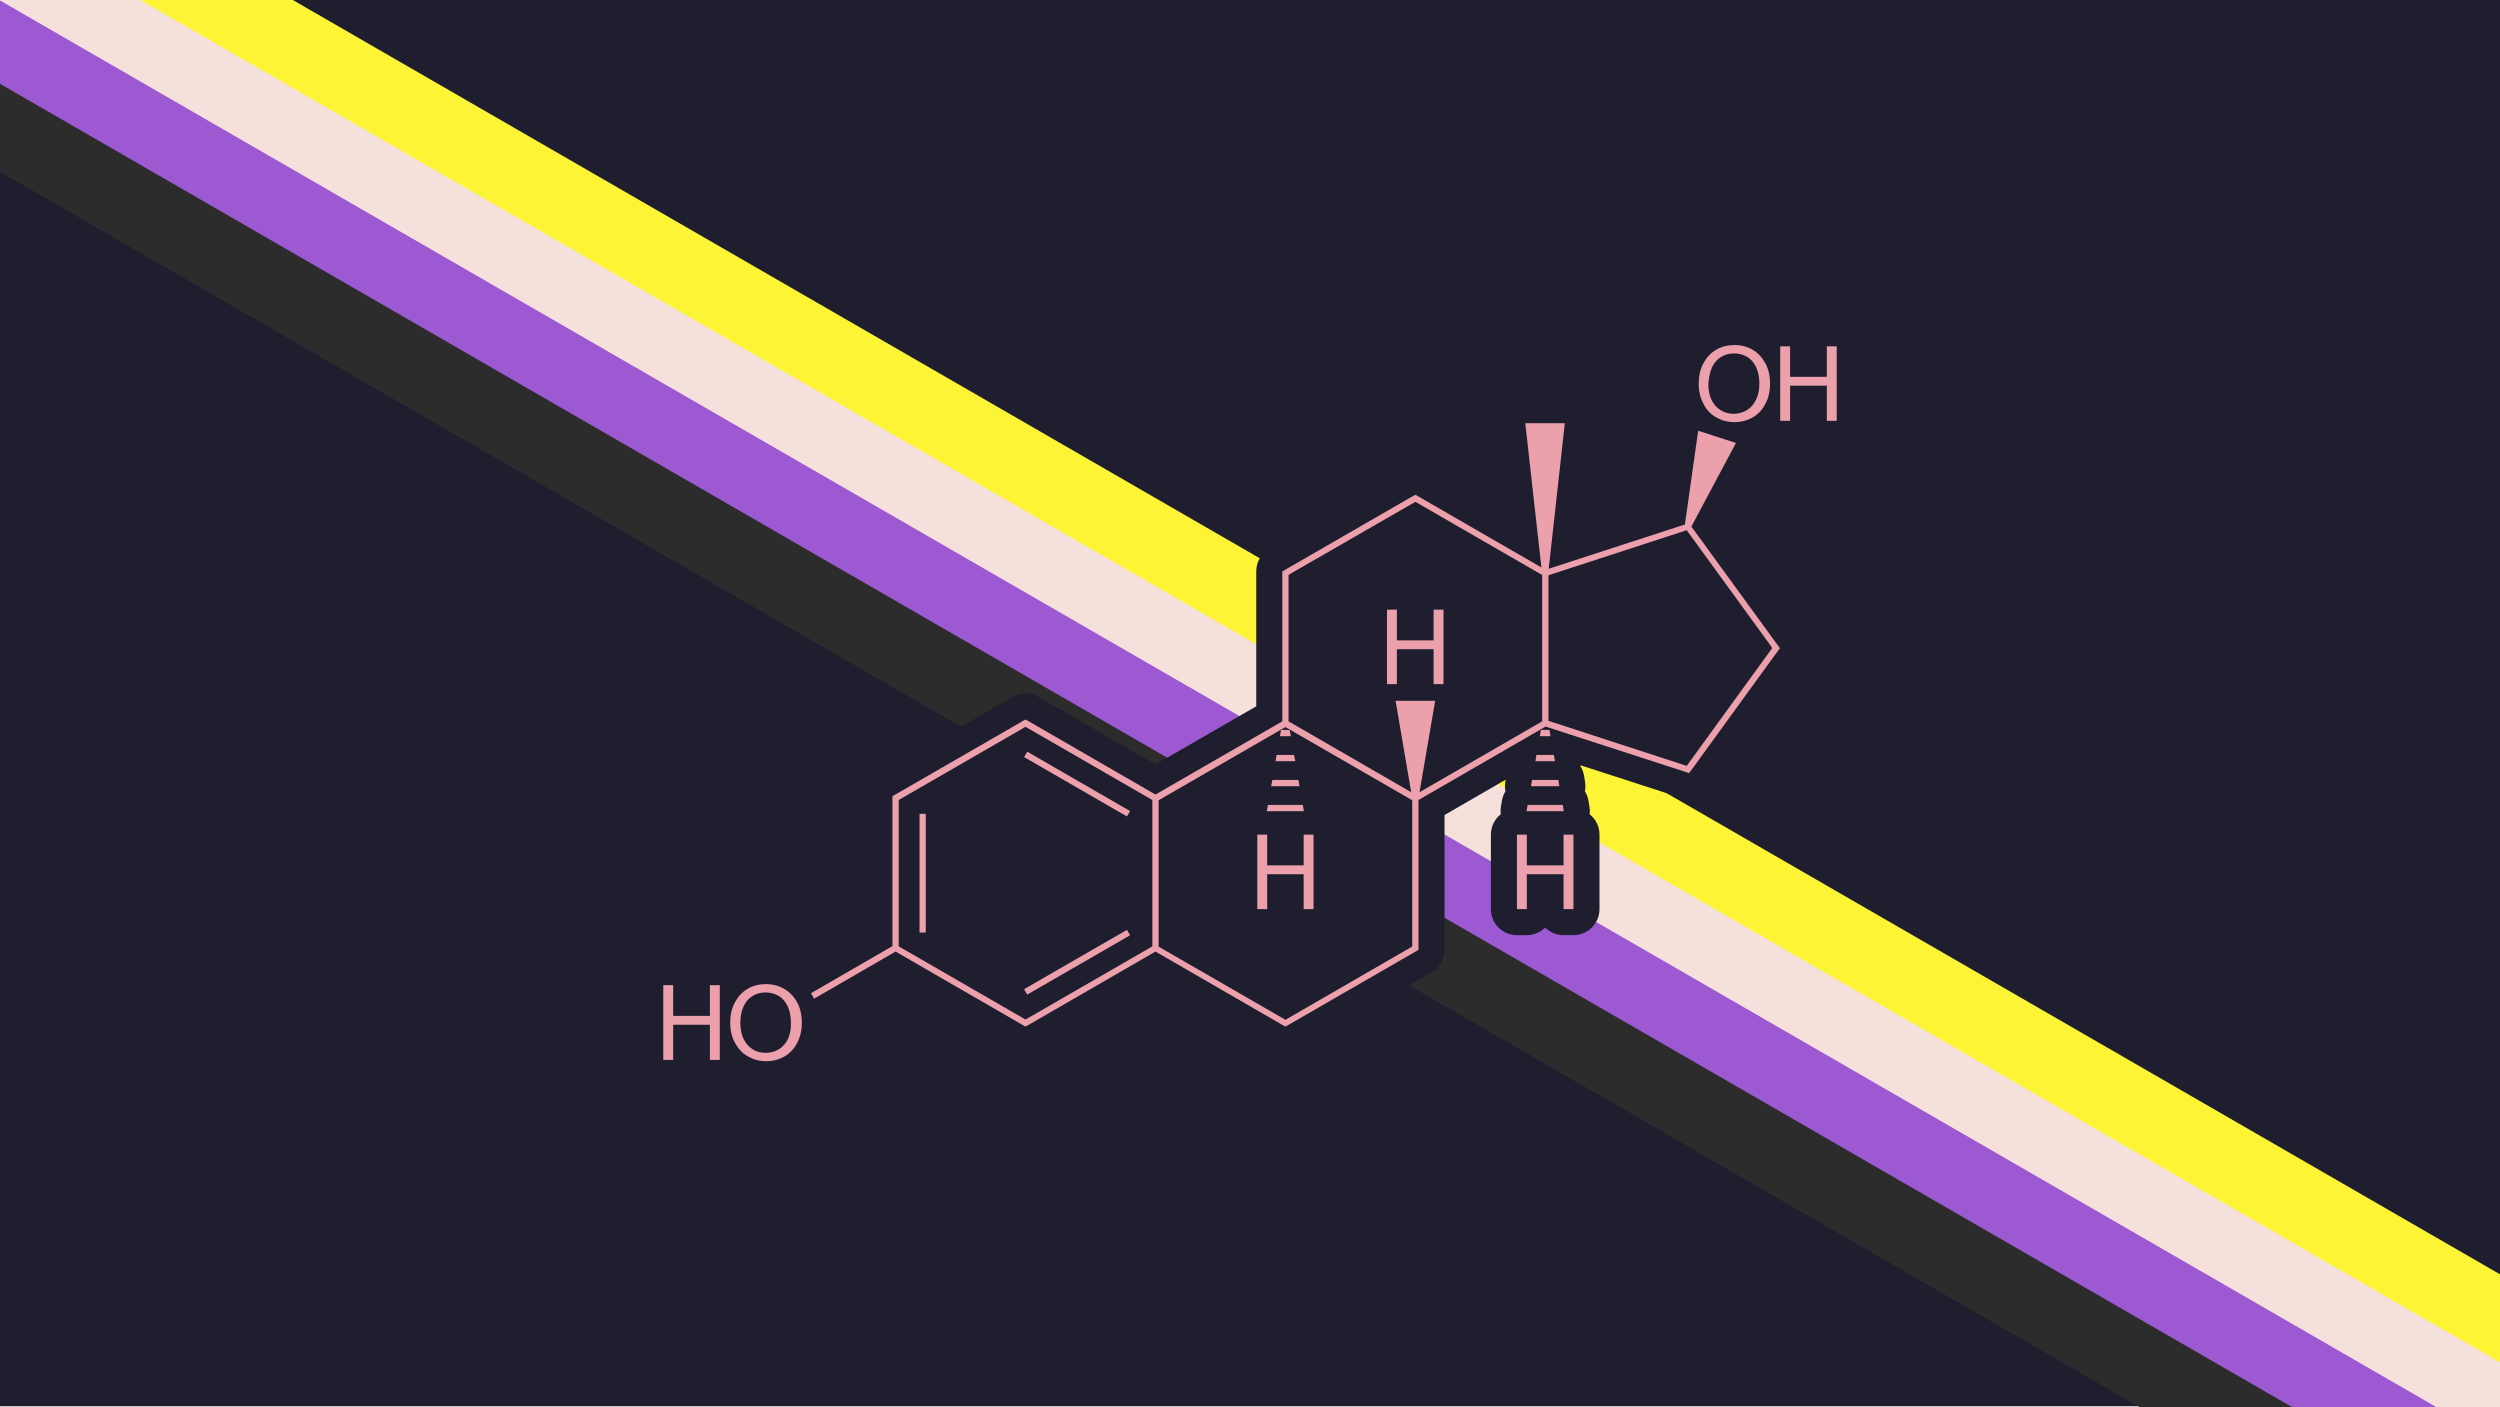
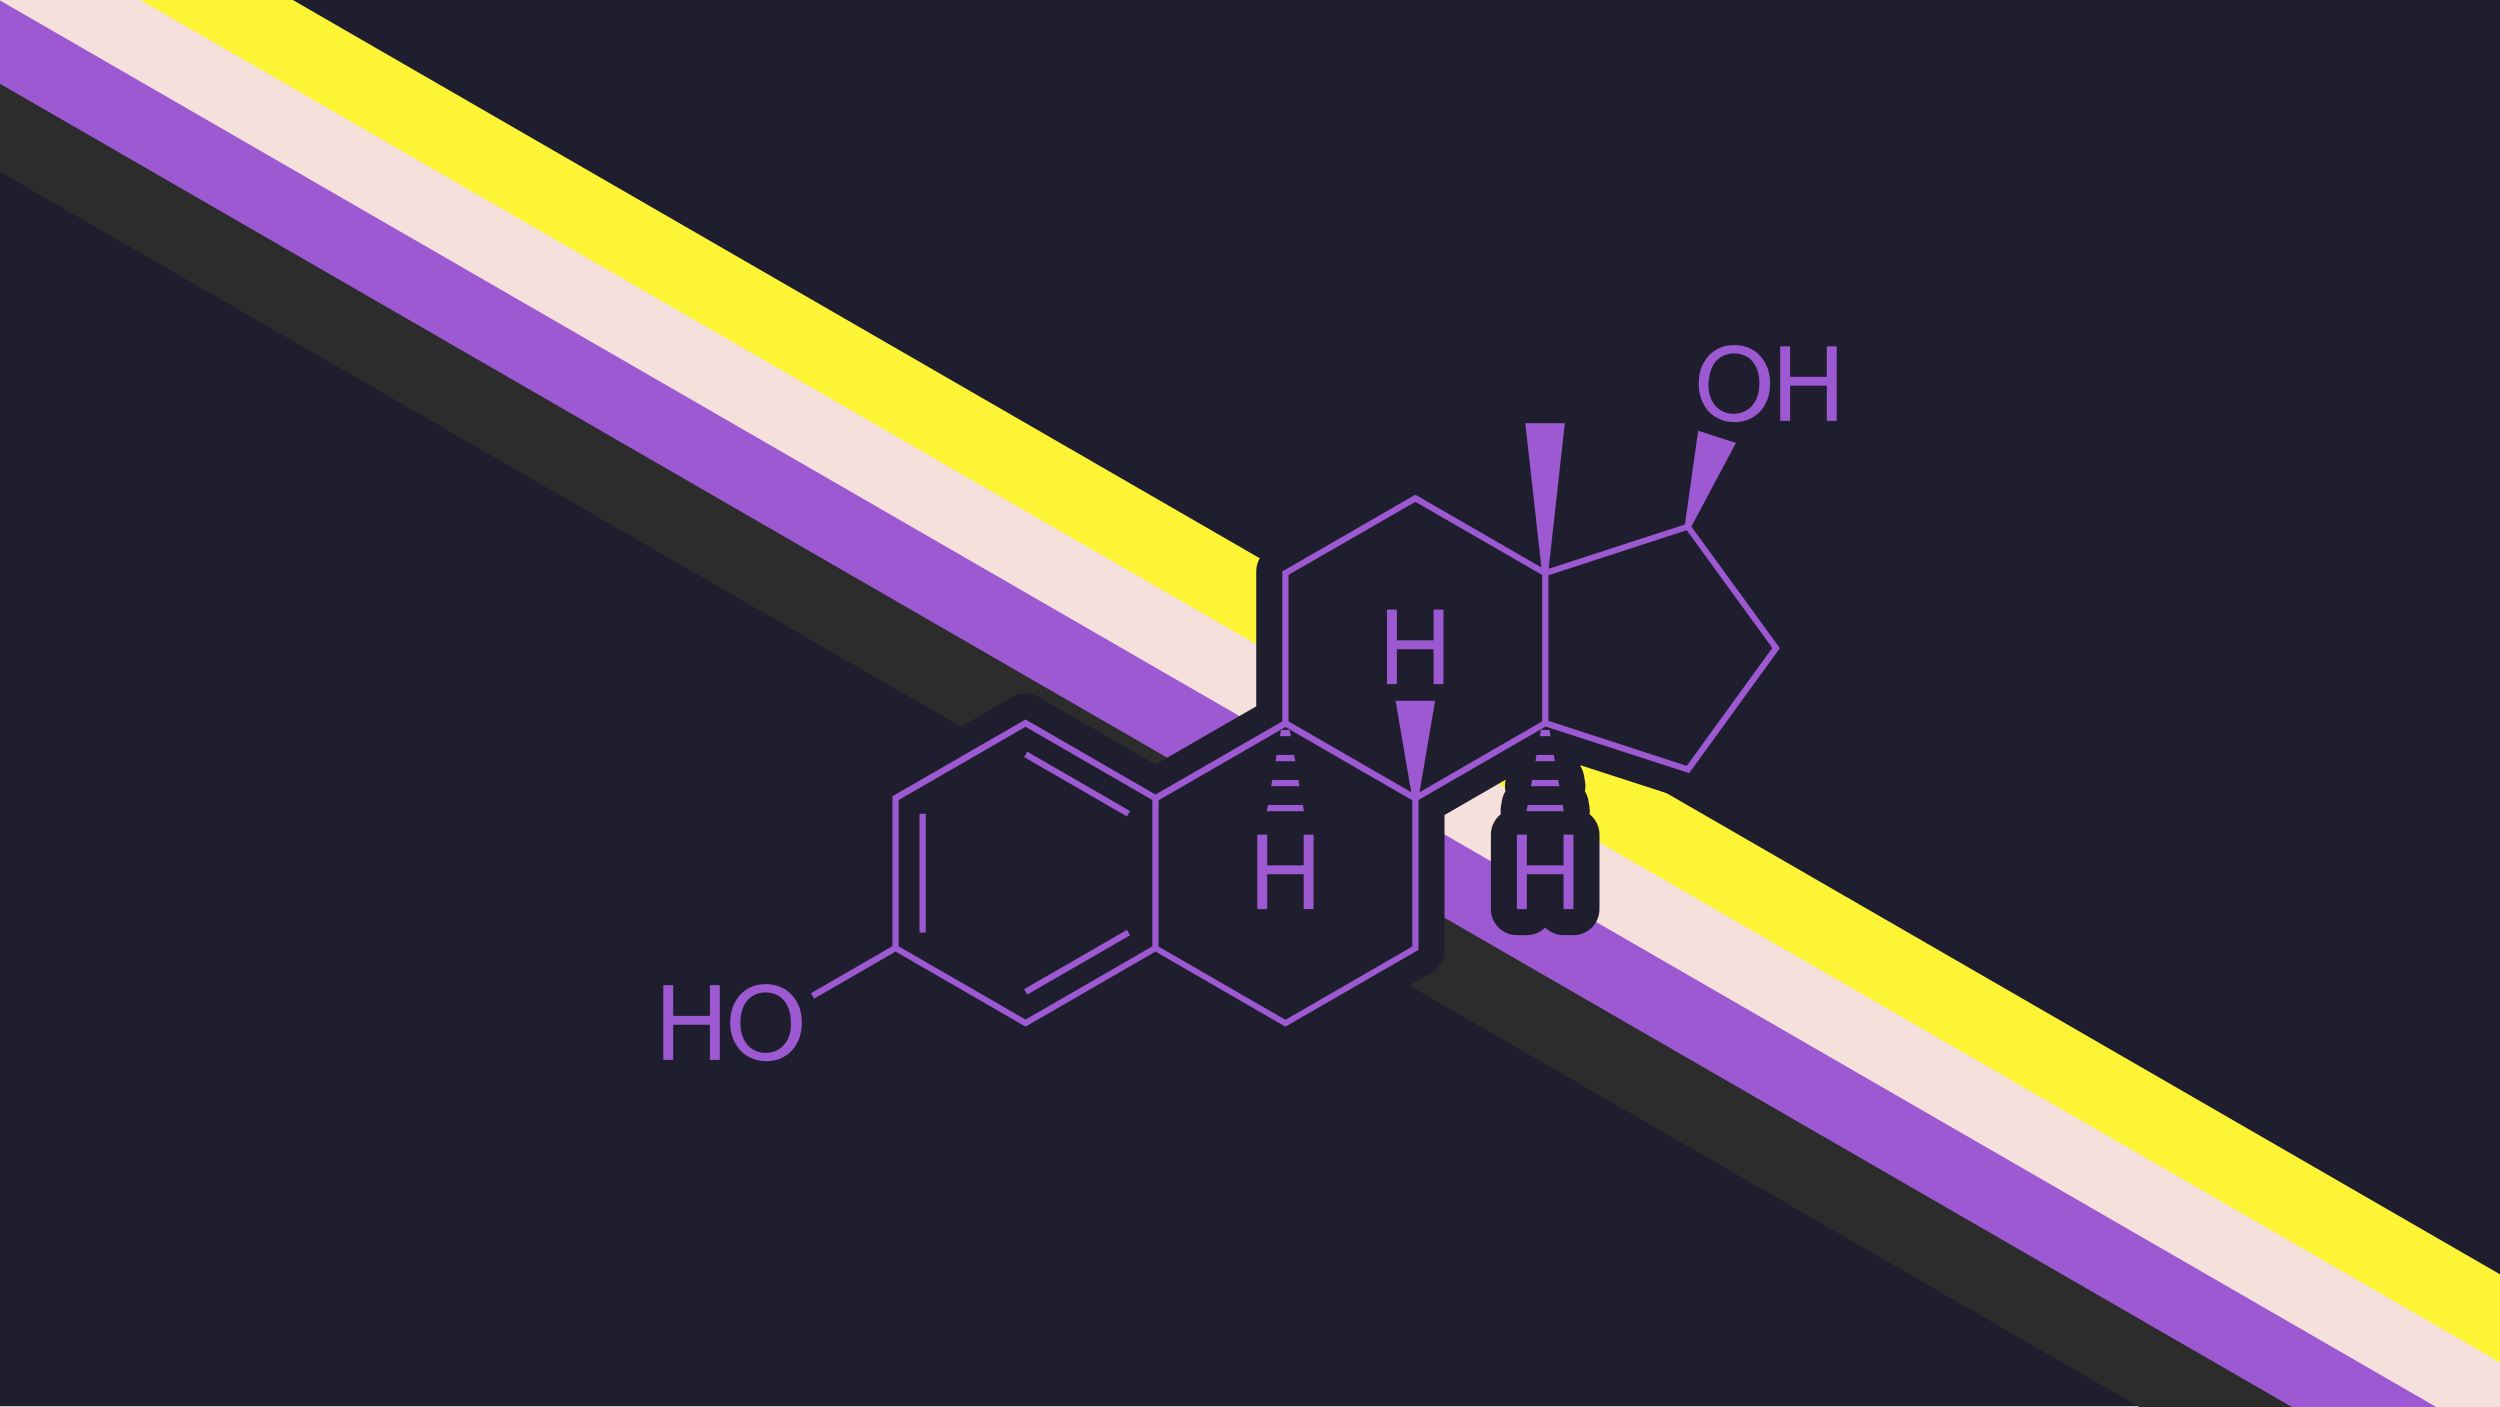
<svg xmlns="http://www.w3.org/2000/svg" version="1.1" id="Слой_1" x="0px" y="0px" viewBox="0 0 1920 1080" xml:space="preserve" width="2560" height="1440">
  <defs id="defs45" />
  <rect style="fill:#1e1e2e;fill-opacity:1;stroke:none;stroke-width:20;stroke-linecap:round;stroke-linejoin:round;stroke-miterlimit:4;stroke-dasharray:none;stroke-opacity:1;paint-order:stroke fill markers" id="rect4909" width="1920" height="1080" x="0" y="0" />
  <g id="g1172" transform="matrix(6.444821,3.720919,0.3660296,-0.6339818,-1691.134,-821.5713)">
    <path id="path1159" d="M 0.627,181.589 H 800.627 v 80 H 0.627 Z" style="fill:#f5e0dc" />
    <path id="path1159-5" d="m -138.85,256.728 h 800 v 80 h -800 z" style="fill:#fcf434;fill-opacity:1" />
    <path id="path1159-6" d="m -188.721,102.706 h 800 v 80 h -800 z" style="fill:#9c59d1;fill-opacity:1" />
    <path id="path1159-6-7" d="M -217.828,27.016 H 582.172 V 107.016 H -217.828 Z" style="fill:#2c2c2c;fill-opacity:1" />
  </g>
  <g id="g1101" transform="matrix(2,-2.2196323e-8,2.2196323e-8,2,1.999983,-1013.4)">
    <path id="rect2" d="m 665,629.2 c -4.115,0 -8.328,0.965 -12.078,3.197 -3.876,2.251 -6.73,5.583 -8.602,9.014 -2.176,3.989 -3.02,8.309 -3.02,12.588 0,3.859 0.764,7.751 2.463,11.322 -1.381,1.49 -2.275,3.364 -2.564,5.375 l -4.225,29.822 -31.627,10.279 4.492,-40.496 c 0.656,-5.923 -3.981,-11.101 -9.939,-11.102 h -15.201 c -5.962,10e-4 -10.599,5.186 -9.938,11.111 l 4,35.738 -28.928,-16.691 -1.664,-0.979 c -0.195,-0.115 -0.395,-0.223 -0.598,-0.324 l -0.6,-0.301 c -2.816,-1.408 -6.13,-1.408 -8.945,0 l -0.6,0.301 c -0.177,0.088 -0.352,0.182 -0.523,0.281 l -48.201,27.801 c -0.025,0.014 -0.05,0.029 -0.074,0.043 l -1.406,0.826 -0.295,0.148 c -3.387,1.694 -5.527,5.156 -5.527,8.943 v 0.701 2 49.125 l -38.697,22.328 -42.566,-24.592 -1.666,-0.98 c -0.195,-0.115 -0.395,-0.224 -0.598,-0.326 l -0.602,-0.299 c -2.815,-1.407 -6.128,-1.407 -8.943,0 l -0.6,0.299 c -0.204,0.102 -0.404,0.211 -0.6,0.326 l -1.662,0.979 -47.904,27.629 -0.334,0.168 c -3.388,1.694 -5.528,5.156 -5.529,8.943 v 0.699 2 49.133 l -25.057,14.49 c -0.512,-0.353 -1.036,-0.692 -1.582,-1.004 -3.584,-2.048 -7.822,-3.119 -11.961,-3.119 -3.823,0 -7.726,0.848 -11.268,2.756 -1.8,-1.518 -4.077,-2.352 -6.432,-2.355 h -3.801 c -2.642,0.004 -5.176,1.053 -7.047,2.918 -1.873,-1.867 -4.409,-2.916 -7.053,-2.918 h -3.801 c -5.523,5.5e-4 -9.999,4.477 -10,10 v 28.701 c 5.5e-4,5.523 4.477,9.999 10,10 h 3.801 c 2.643,-0.003 5.177,-1.052 7.049,-2.918 1.872,1.866 4.407,2.915 7.051,2.918 h 3.801 c 2.356,3.7e-4 4.636,-0.831 6.439,-2.348 3.257,1.717 7.228,2.848 11.359,2.848 4.138,0 8.379,-1.071 11.963,-3.119 3.733,-2.133 6.853,-5.516 8.805,-9.256 1.942,-3.723 2.934,-8.092 2.934,-12.426 0,-0.234 -0.014,-0.469 -0.019,-0.703 l 26.021,-15.047 42.561,24.59 1.666,0.979 c 0.196,0.116 0.396,0.224 0.6,0.326 l 0.6,0.299 c 2.815,1.407 6.128,1.407 8.943,0 l 0.602,-0.299 c 0.203,-0.102 0.402,-0.211 0.598,-0.326 l 1.666,-0.979 42.562,-24.59 44.297,25.607 c 0.174,0.101 0.351,0.197 0.531,0.287 l 0.6,0.299 c 2.816,1.408 6.13,1.408 8.945,0 l 0.6,-0.299 c 0.203,-0.102 0.402,-0.211 0.598,-0.326 l 1.664,-0.977 47.904,-27.631 0.334,-0.166 c 3.388,-1.694 5.528,-5.157 5.527,-8.945 v -0.699 -2 -49.129 l 23.479,-13.566 -0.143,0.852 c -0.194,1.19 -0.172,2.406 0.066,3.588 -0.685,1.104 -1.149,2.33 -1.365,3.611 l -0.4,2.4 c -0.153,0.935 -0.173,1.887 -0.059,2.828 -2.383,1.895 -3.774,4.772 -3.777,7.816 v 28.6 c 5.5e-4,5.523 4.477,9.999 10,10 h 3.801 c 2.642,-0.004 5.176,-1.053 7.047,-2.918 1.873,1.867 4.409,2.916 7.053,2.918 h 3.799 c 5.523,-5.5e-4 9.999,-4.477 10,-10 v -28.6 c -4.8e-4,-3.05 -1.393,-5.933 -3.781,-7.83 0.115,-0.936 0.096,-1.884 -0.055,-2.814 l -0.398,-2.4 c -0.216,-1.282 -0.679,-2.51 -1.365,-3.615 0.237,-1.181 0.259,-2.395 0.064,-3.584 l -0.4,-2.4 c -0.216,-1.281 -0.679,-2.507 -1.363,-3.611 0.026,-0.122 0.049,-0.244 0.07,-0.367 l 37.531,12.166 0.586,0.219 c 4.239,1.59 9.018,0.134 11.65,-3.551 l 0.432,-0.605 1.131,-1.506 c 0.031,-0.042 0.061,-0.084 0.092,-0.127 l 31.455,-43.336 1.152,-1.537 c 0.046,-0.062 0.092,-0.124 0.137,-0.188 l 0.5,-0.701 c 2.483,-3.477 2.483,-8.148 0,-11.625 l -0.5,-0.699 c -0.045,-0.063 -0.09,-0.126 -0.137,-0.188 l -1.176,-1.568 -0.023,-0.031 -28.533,-39.223 14.158,-26.576 c 0.83,-1.566 1.229,-3.323 1.156,-5.094 0.237,-0.114 0.465,-0.243 0.697,-0.365 1.784,1.458 4.016,2.256 6.32,2.258 h 3.801 c 2.642,-0.004 5.176,-1.053 7.047,-2.918 1.873,1.867 4.409,2.916 7.053,2.918 h 3.801 c 5.523,-5.5e-4 9.999,-4.477 10,-10 v -28.6 c -5.5e-4,-5.523 -4.477,-9.999 -10,-10 h -3.801 c -2.643,0.003 -5.177,1.052 -7.049,2.918 -1.872,-1.866 -4.407,-2.915 -7.051,-2.918 h -3.801 c -2.304,0.002 -4.537,0.8 -6.32,2.258 -3.435,-1.807 -7.398,-2.758 -11.279,-2.758 z" style="color:#000000;font-style:normal;font-variant:normal;font-weight:normal;font-stretch:normal;font-size:medium;line-height:normal;font-family:sans-serif;font-variant-ligatures:normal;font-variant-position:normal;font-variant-caps:normal;font-variant-numeric:normal;font-variant-alternates:normal;font-feature-settings:normal;text-indent:0;text-align:start;text-decoration:none;text-decoration-line:none;text-decoration-style:solid;text-decoration-color:#000000;letter-spacing:normal;word-spacing:normal;text-transform:none;writing-mode:lr-tb;direction:ltr;text-orientation:mixed;dominant-baseline:auto;baseline-shift:baseline;text-anchor:start;white-space:normal;shape-padding:0;clip-rule:nonzero;display:inline;overflow:visible;visibility:visible;opacity:1;isolation:auto;mix-blend-mode:normal;color-interpolation:sRGB;color-interpolation-filters:linearRGB;solid-color:#000000;solid-opacity:1;vector-effect:none;fill:#1e1e2e;fill-opacity:1;fill-rule:nonzero;stroke:none;stroke-width:20;stroke-linecap:round;stroke-linejoin:round;stroke-miterlimit:4;stroke-dasharray:none;stroke-dashoffset:0;stroke-opacity:1;paint-order:stroke fill markers;color-rendering:auto;image-rendering:auto;shape-rendering:auto;text-rendering:auto;enable-background:accumulate" />
-     <g style="fill:#eba0ac" transform="translate(239.5,625)" id="g1051">
-       <rect style="fill:#eba0ac" x="171.9" y="160" transform="matrix(0.5,-0.866,0.866,0.5,-71.7511,241.2854)" width="2.4" height="45.6" id="rect1013" />
-       <rect style="fill:#eba0ac" x="112.6" y="194.2" width="2.4" height="45.6" id="rect1015" />
-       <rect style="fill:#eba0ac" x="150.3" y="250" transform="matrix(0.8663,-0.4996,0.4996,0.8663,-102.3568,120.0606)" width="45.6" height="2.4" id="rect1017" />
-       <polygon style="fill:#eba0ac" points="259.8,190.8 246.4,190.8 245.9,193.2 260.2,193.2 " id="polygon1019" />
-       <polygon style="fill:#eba0ac" points="258.1,181.2 248.1,181.2 247.6,183.6 258.5,183.6 " id="polygon1021" />
-       <polygon style="fill:#eba0ac" points="254.7,162 251.4,162 251,164.4 255.2,164.4 " id="polygon1023" />
-       <polygon style="fill:#eba0ac" points="256.4,171.6 249.7,171.6 249.3,174 256.9,174 " id="polygon1025" />
-       <polygon style="fill:#eba0ac" points="347.4,183.6 358.3,183.6 357.9,181.2 347.8,181.2 " id="polygon1027" />
-       <polygon style="fill:#eba0ac" points="351.2,162 350.8,164.4 354.9,164.4 354.5,162 " id="polygon1029" />
-       <polygon style="fill:#eba0ac" points="349.1,174 356.6,174 356.2,171.6 349.5,171.6 " id="polygon1031" />
-       <polygon style="fill:#eba0ac" points="345.7,193.2 360,193.2 359.6,190.8 346.1,190.8 " id="polygon1033" />
-       <path style="fill:#eba0ac" d="m 60.6,261.4 c -2.1,-1.2 -4.4,-1.8 -7,-1.8 -2.6,0 -5,0.6 -7,1.8 -2.1,1.2 -3.7,3 -4.9,5.2 -1.2,2.3 -1.8,4.9 -1.8,7.8 0,2.9 0.6,5.5 1.8,7.7 1.2,2.2 2.8,4 4.9,5.2 2.1,1.2 4.4,1.9 7.1,1.9 2.6,0 4.9,-0.6 7,-1.8 2.1,-1.2 3.7,-2.9 4.9,-5.2 1.2,-2.3 1.8,-4.8 1.8,-7.8 0,-3 -0.6,-5.6 -1.8,-7.8 -1.2,-2.2 -2.9,-4 -5,-5.2 z m 1.5,19.2 c -0.8,1.7 -2,3.1 -3.5,4 -1.5,0.9 -3.2,1.4 -5.1,1.4 -1.9,0 -3.6,-0.5 -5,-1.4 -1.5,-0.9 -2.6,-2.2 -3.5,-4 -0.8,-1.7 -1.2,-3.8 -1.2,-6.1 0,-2.4 0.4,-4.5 1.2,-6.3 0.8,-1.8 2,-3.1 3.4,-4 1.4,-0.9 3.2,-1.4 5.1,-1.4 1.9,0 3.6,0.5 5.1,1.4 1.5,0.9 2.6,2.3 3.4,4 0.8,1.7 1.2,3.8 1.2,6.2 0.1,2.4 -0.3,4.5 -1.1,6.2 z" id="path1035" />
-       <polygon style="fill:#eba0ac" points="14.2,288.7 18,288.7 18,275.2 32.1,275.2 32.1,288.7 35.9,288.7 35.9,260 32.1,260 32.1,271.8 18,271.8 18,260 14.2,260 " id="polygon1037" />
-       <polygon style="fill:#eba0ac" points="242.3,230.8 246.1,230.8 246.1,217.4 260.1,217.4 260.1,230.8 263.9,230.8 263.9,202.2 260.1,202.2 260.1,214 246.1,214 246.1,202.2 242.3,202.2 " id="polygon1039" />
-       <polygon style="fill:#eba0ac" points="313.8,115.8 310,115.8 310,127.6 295.9,127.6 295.9,115.8 292.1,115.8 292.1,144.4 295.9,144.4 295.9,131 310,131 310,144.4 313.8,144.4 " id="polygon1041" />
-       <polygon style="fill:#eba0ac" points="342,230.8 345.8,230.8 345.8,217.4 359.9,217.4 359.9,230.8 363.7,230.8 363.7,202.2 359.9,202.2 359.9,214 345.8,214 345.8,202.2 342,202.2 " id="polygon1043" />
-       <path style="fill:#eba0ac" d="m 441.3,128.3 v 0 L 409,83.9 l 17.1,-32.1 -14.5,-4.7 -5.1,36 -52.3,17 6.2,-55.9 H 345.2 L 351.4,99.6 305.3,73 v 0 l -1.7,-1 -0.6,-0.3 -0.6,0.3 -48.2,27.8 v 0 l -1.7,1 -0.6,0.3 v 0.7 2 54.9 l -48.7,28.1 -47.6,-27.5 v 0 l -1.7,-1 -0.6,-0.3 -0.6,0.3 -1.7,1 v 0 l -48.2,27.8 -0.6,0.3 v 0.7 2 54.9 l -31.3,18.1 1.2,2.1 31.3,-18.1 47.6,27.5 v 0 l 1.7,1 0.6,0.3 0.6,-0.3 1.7,-1 v 0 l 47.6,-27.5 49.3,28.5 0.6,0.3 0.6,-0.3 1.7,-1 v 0 l 48.2,-27.8 0.6,-0.3 v -0.7 -2 -54.9 l 48.8,-28.2 54.3,17.6 0.8,0.3 0.5,-0.7 1.2,-1.6 v 0 l 31.5,-43.4 v 0 l 1.2,-1.6 0.5,-0.7 -0.5,-0.7 z m -1.3,2.3 -32.8,45.2 -53.1,-17.3 v -55.9 l 53.1,-17.3 32.2,44.3 v 0 z m -87.1,28.8 z m -98.6,-56.9 1.1,-0.7 v 0 l 47.6,-27.4 48.7,28.1 v 56.2 l -47.1,27.2 6,-35.1 h -15.2 l 6,35.1 -47.1,-27.2 v -54.9 z m -149.7,86.4 48.7,-28.1 48.7,28.1 v 56.2 l -48.7,28.1 -48.7,-28.1 v -54.9 z m 197.2,56.2 -1.1,0.7 v 0 l -47.6,27.5 -48.7,-28.1 V 189 l 48.7,-28.1 48.7,28.1 v 54.9 z" id="path1045" />
-       <path style="fill:#eba0ac" d="m 418.4,41.9 c 2.1,1.2 4.4,1.9 7.1,1.9 2.6,0 4.9,-0.6 7,-1.8 2.1,-1.2 3.7,-2.9 4.9,-5.2 1.2,-2.2 1.8,-4.8 1.8,-7.8 0,-3 -0.6,-5.6 -1.8,-7.8 -1.2,-2.2 -2.8,-4 -4.9,-5.2 -2.1,-1.2 -4.4,-1.8 -7,-1.8 -2.6,0 -5,0.6 -7,1.8 -2.1,1.2 -3.7,3 -4.9,5.2 -1.2,2.2 -1.8,4.9 -1.8,7.8 0,2.9 0.6,5.5 1.8,7.7 1.1,2.3 2.7,4 4.8,5.2 z m -1.5,-19.1 c 0.8,-1.8 2,-3.1 3.4,-4 1.5,-0.9 3.2,-1.4 5.1,-1.4 1.9,0 3.6,0.5 5.1,1.4 1.5,0.9 2.6,2.3 3.4,4 0.8,1.8 1.2,3.8 1.2,6.2 0,2.4 -0.4,4.4 -1.3,6.2 -0.9,1.8 -2,3.1 -3.5,4 -1.5,0.9 -3.2,1.4 -5.1,1.4 -1.9,0 -3.6,-0.5 -5,-1.4 -1.5,-0.9 -2.6,-2.2 -3.5,-4 -0.8,-1.7 -1.2,-3.8 -1.2,-6.1 0.2,-2.4 0.6,-4.5 1.4,-6.3 z" id="path1047" />
-       <polygon style="fill:#eba0ac" points="443.1,14.7 443.1,43.3 446.9,43.3 446.9,29.8 461,29.8 461,43.3 464.8,43.3 464.8,14.7 461,14.7 461,26.4 446.9,26.4 446.9,14.7 " id="polygon1049" />
+     <g style="fill:#9c59d1" transform="translate(239.5,625)" id="g1051">
+       <rect style="fill:#9c59d1" x="171.9" y="160" transform="matrix(0.5,-0.866,0.866,0.5,-71.7511,241.2854)" width="2.4" height="45.6" id="rect1013" />
+       <rect style="fill:#9c59d1" x="112.6" y="194.2" width="2.4" height="45.6" id="rect1015" />
+       <rect style="fill:#9c59d1" x="150.3" y="250" transform="matrix(0.8663,-0.4996,0.4996,0.8663,-102.3568,120.0606)" width="45.6" height="2.4" id="rect1017" />
+       <polygon style="fill:#9c59d1" points="259.8,190.8 246.4,190.8 245.9,193.2 260.2,193.2 " id="polygon1019" />
+       <polygon style="fill:#9c59d1" points="258.1,181.2 248.1,181.2 247.6,183.6 258.5,183.6 " id="polygon1021" />
+       <polygon style="fill:#9c59d1" points="254.7,162 251.4,162 251,164.4 255.2,164.4 " id="polygon1023" />
+       <polygon style="fill:#9c59d1" points="256.4,171.6 249.7,171.6 249.3,174 256.9,174 " id="polygon1025" />
+       <polygon style="fill:#9c59d1" points="347.4,183.6 358.3,183.6 357.9,181.2 347.8,181.2 " id="polygon1027" />
+       <polygon style="fill:#9c59d1" points="351.2,162 350.8,164.4 354.9,164.4 354.5,162 " id="polygon1029" />
+       <polygon style="fill:#9c59d1" points="349.1,174 356.6,174 356.2,171.6 349.5,171.6 " id="polygon1031" />
+       <polygon style="fill:#9c59d1" points="345.7,193.2 360,193.2 359.6,190.8 346.1,190.8 " id="polygon1033" />
+       <path style="fill:#9c59d1" d="m 60.6,261.4 c -2.1,-1.2 -4.4,-1.8 -7,-1.8 -2.6,0 -5,0.6 -7,1.8 -2.1,1.2 -3.7,3 -4.9,5.2 -1.2,2.3 -1.8,4.9 -1.8,7.8 0,2.9 0.6,5.5 1.8,7.7 1.2,2.2 2.8,4 4.9,5.2 2.1,1.2 4.4,1.9 7.1,1.9 2.6,0 4.9,-0.6 7,-1.8 2.1,-1.2 3.7,-2.9 4.9,-5.2 1.2,-2.3 1.8,-4.8 1.8,-7.8 0,-3 -0.6,-5.6 -1.8,-7.8 -1.2,-2.2 -2.9,-4 -5,-5.2 z m 1.5,19.2 c -0.8,1.7 -2,3.1 -3.5,4 -1.5,0.9 -3.2,1.4 -5.1,1.4 -1.9,0 -3.6,-0.5 -5,-1.4 -1.5,-0.9 -2.6,-2.2 -3.5,-4 -0.8,-1.7 -1.2,-3.8 -1.2,-6.1 0,-2.4 0.4,-4.5 1.2,-6.3 0.8,-1.8 2,-3.1 3.4,-4 1.4,-0.9 3.2,-1.4 5.1,-1.4 1.9,0 3.6,0.5 5.1,1.4 1.5,0.9 2.6,2.3 3.4,4 0.8,1.7 1.2,3.8 1.2,6.2 0.1,2.4 -0.3,4.5 -1.1,6.2 z" id="path1035" />
+       <polygon style="fill:#9c59d1" points="14.2,288.7 18,288.7 18,275.2 32.1,275.2 32.1,288.7 35.9,288.7 35.9,260 32.1,260 32.1,271.8 18,271.8 18,260 14.2,260 " id="polygon1037" />
+       <polygon style="fill:#9c59d1" points="242.3,230.8 246.1,230.8 246.1,217.4 260.1,217.4 260.1,230.8 263.9,230.8 263.9,202.2 260.1,202.2 260.1,214 246.1,214 246.1,202.2 242.3,202.2 " id="polygon1039" />
+       <polygon style="fill:#9c59d1" points="313.8,115.8 310,115.8 310,127.6 295.9,127.6 295.9,115.8 292.1,115.8 292.1,144.4 295.9,144.4 295.9,131 310,131 310,144.4 313.8,144.4 " id="polygon1041" />
+       <polygon style="fill:#9c59d1" points="342,230.8 345.8,230.8 345.8,217.4 359.9,217.4 359.9,230.8 363.7,230.8 363.7,202.2 359.9,202.2 359.9,214 345.8,214 345.8,202.2 342,202.2 " id="polygon1043" />
+       <path style="fill:#9c59d1" d="m 441.3,128.3 v 0 L 409,83.9 l 17.1,-32.1 -14.5,-4.7 -5.1,36 -52.3,17 6.2,-55.9 H 345.2 L 351.4,99.6 305.3,73 v 0 l -1.7,-1 -0.6,-0.3 -0.6,0.3 -48.2,27.8 v 0 l -1.7,1 -0.6,0.3 v 0.7 2 54.9 l -48.7,28.1 -47.6,-27.5 v 0 l -1.7,-1 -0.6,-0.3 -0.6,0.3 -1.7,1 v 0 l -48.2,27.8 -0.6,0.3 v 0.7 2 54.9 l -31.3,18.1 1.2,2.1 31.3,-18.1 47.6,27.5 v 0 l 1.7,1 0.6,0.3 0.6,-0.3 1.7,-1 v 0 l 47.6,-27.5 49.3,28.5 0.6,0.3 0.6,-0.3 1.7,-1 v 0 l 48.2,-27.8 0.6,-0.3 v -0.7 -2 -54.9 l 48.8,-28.2 54.3,17.6 0.8,0.3 0.5,-0.7 1.2,-1.6 v 0 l 31.5,-43.4 v 0 l 1.2,-1.6 0.5,-0.7 -0.5,-0.7 z m -1.3,2.3 -32.8,45.2 -53.1,-17.3 v -55.9 l 53.1,-17.3 32.2,44.3 v 0 z m -87.1,28.8 z m -98.6,-56.9 1.1,-0.7 v 0 l 47.6,-27.4 48.7,28.1 v 56.2 l -47.1,27.2 6,-35.1 h -15.2 l 6,35.1 -47.1,-27.2 v -54.9 z m -149.7,86.4 48.7,-28.1 48.7,28.1 v 56.2 l -48.7,28.1 -48.7,-28.1 v -54.9 z m 197.2,56.2 -1.1,0.7 v 0 l -47.6,27.5 -48.7,-28.1 V 189 l 48.7,-28.1 48.7,28.1 v 54.9 z" id="path1045" />
+       <path style="fill:#9c59d1" d="m 418.4,41.9 c 2.1,1.2 4.4,1.9 7.1,1.9 2.6,0 4.9,-0.6 7,-1.8 2.1,-1.2 3.7,-2.9 4.9,-5.2 1.2,-2.2 1.8,-4.8 1.8,-7.8 0,-3 -0.6,-5.6 -1.8,-7.8 -1.2,-2.2 -2.8,-4 -4.9,-5.2 -2.1,-1.2 -4.4,-1.8 -7,-1.8 -2.6,0 -5,0.6 -7,1.8 -2.1,1.2 -3.7,3 -4.9,5.2 -1.2,2.2 -1.8,4.9 -1.8,7.8 0,2.9 0.6,5.5 1.8,7.7 1.1,2.3 2.7,4 4.8,5.2 z m -1.5,-19.1 c 0.8,-1.8 2,-3.1 3.4,-4 1.5,-0.9 3.2,-1.4 5.1,-1.4 1.9,0 3.6,0.5 5.1,1.4 1.5,0.9 2.6,2.3 3.4,4 0.8,1.8 1.2,3.8 1.2,6.2 0,2.4 -0.4,4.4 -1.3,6.2 -0.9,1.8 -2,3.1 -3.5,4 -1.5,0.9 -3.2,1.4 -5.1,1.4 -1.9,0 -3.6,-0.5 -5,-1.4 -1.5,-0.9 -2.6,-2.2 -3.5,-4 -0.8,-1.7 -1.2,-3.8 -1.2,-6.1 0.2,-2.4 0.6,-4.5 1.4,-6.3 z" id="path1047" />
+       <polygon style="fill:#9c59d1" points="443.1,14.7 443.1,43.3 446.9,43.3 446.9,29.8 461,29.8 461,43.3 464.8,43.3 464.8,14.7 461,14.7 461,26.4 446.9,26.4 446.9,14.7 " id="polygon1049" />
    </g>
  </g>
</svg>
